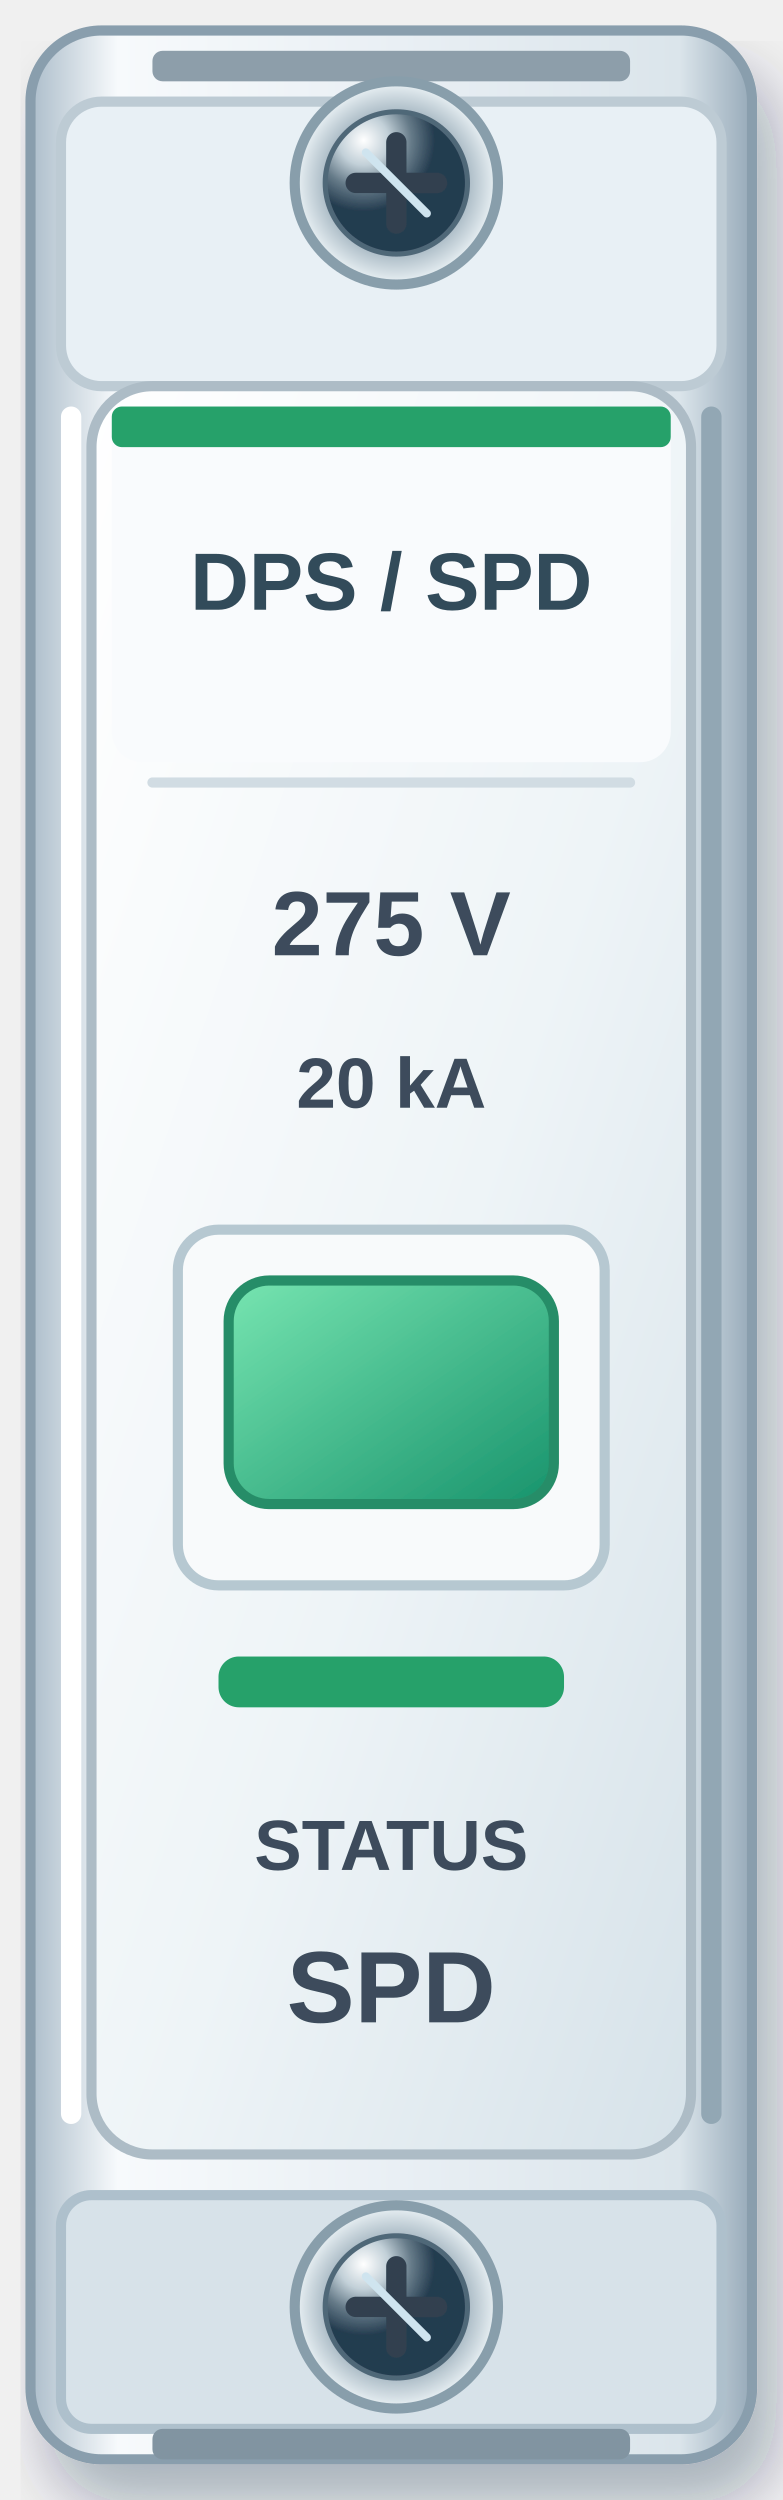
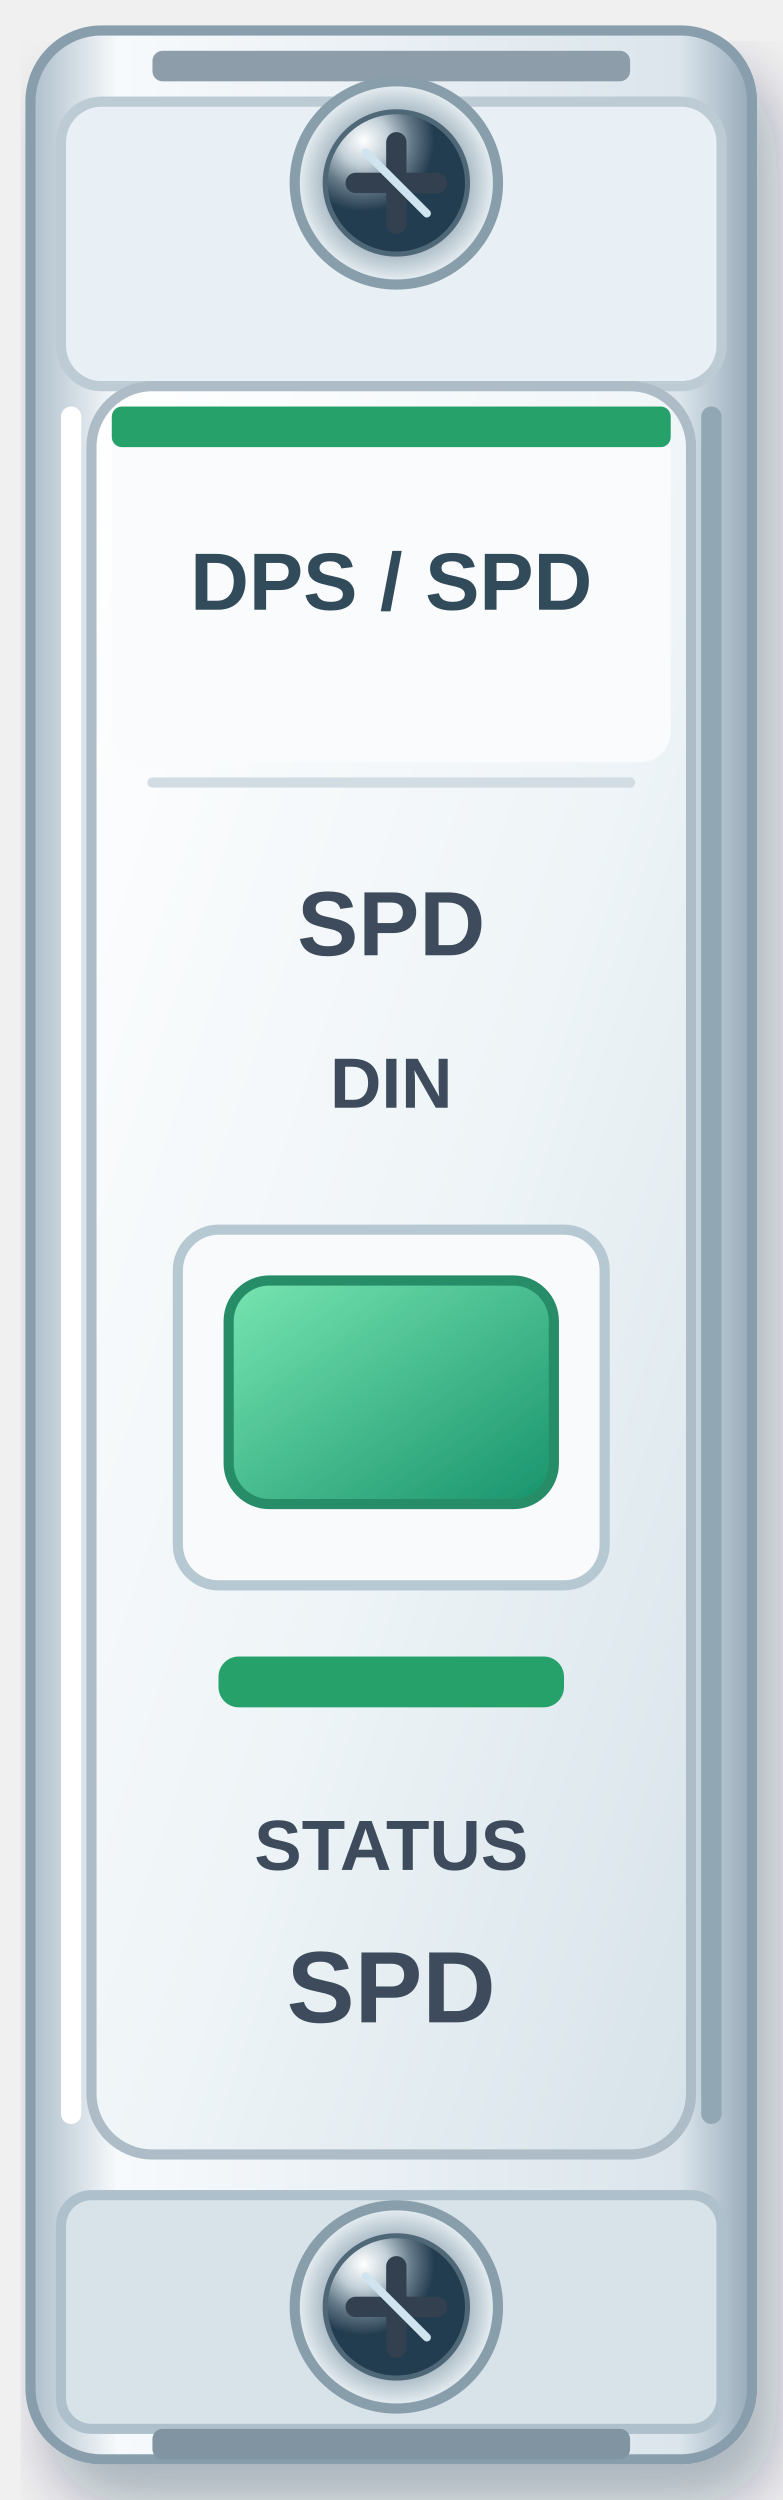
<svg xmlns="http://www.w3.org/2000/svg" width="77" height="246" viewBox="0 0 77 246" role="img" aria-label="DPS / SPD - ilustração técnica ilustrativa">
  <defs>
    <linearGradient id="case" x1="0" y1="0" x2="1" y2="0">
      <stop stop-color="#adbecb" />
      <stop offset=".12" stop-color="#f7fafc" />
      <stop offset=".51" stop-color="#e9eff4" />
      <stop offset=".9" stop-color="#dbe5eb" />
      <stop offset="1" stop-color="#97aab9" />
    </linearGradient>
    <linearGradient id="face" x1="0" y1="0" x2="1" y2="1">
      <stop stop-color="#fff" />
      <stop offset=".55" stop-color="#eef4f7" />
      <stop offset="1" stop-color="#d6e2e9" />
    </linearGradient>
    <radialGradient id="metal" cx=".27" cy=".2">
      <stop stop-color="#fff" />
      <stop offset=".35" stop-color="#c2d0d8" />
      <stop offset=".67" stop-color="#667b89" />
      <stop offset="1" stop-color="#243c4f" />
    </radialGradient>
    <radialGradient id="well">
      <stop stop-color="#8d9fad" />
      <stop offset=".68" stop-color="#a6b7c2" />
      <stop offset="1" stop-color="#edf4f7" />
    </radialGradient>
    <linearGradient id="switch" x1="0" y1="0" x2="0" y2="1">
      <stop stop-color="#9daebb" />
      <stop offset=".2" stop-color="#5e7282" />
      <stop offset=".75" stop-color="#263949" />
      <stop offset="1" stop-color="#182937" />
    </linearGradient>
    <linearGradient id="metalDark" x1="0" y1="0" x2="0" y2="1">
      <stop stop-color="#546b79" />
      <stop offset=".55" stop-color="#172936" />
      <stop offset="1" stop-color="#3b5363" />
    </linearGradient>
    <linearGradient id="blue" x1="0" y1="0" x2="1" y2="1">
      <stop stop-color="#5cb8ff" />
      <stop offset="1" stop-color="#165ca3" />
    </linearGradient>
    <linearGradient id="red" x1="0" y1="0" x2="1" y2="1">
      <stop stop-color="#f17d78" />
      <stop offset=".7" stop-color="#c5262e" />
      <stop offset="1" stop-color="#92202c" />
    </linearGradient>
    <linearGradient id="lcd" x1="0" y1="0" x2="1" y2="1">
      <stop stop-color="#d8ebdf" />
      <stop offset="1" stop-color="#8ebbb2" />
    </linearGradient>
    <linearGradient id="displayFrame" x1="0" y1="0" x2="0" y2="1">
      <stop stop-color="#142432" />
      <stop offset="1" stop-color="#58717e" />
    </linearGradient>
    <linearGradient id="signalGreen" x1="0" y1="0" x2="1" y2="1">
      <stop stop-color="#77e5b1" />
      <stop offset="1" stop-color="#18936c" />
    </linearGradient>
    <filter id="shade" x="-25%" y="-25%" width="150%" height="150%">
      <feDropShadow dx="2" dy="4" stdDeviation="3" flood-color="#0b243d" flood-opacity=".3" />
    </filter>
  </defs>
  <g filter="url(#shade)">
    <rect x="3" y="3" width="71" height="239" rx="7" fill="url(#case)" stroke="#899ead" />
    <rect x="6" y="10" width="65" height="28" rx="4" fill="#e8f0f5" stroke="#bdcbd4" />
    <rect x="6" y="216" width="65" height="23" rx="3" fill="#d7e2e9" stroke="#aec0cc" />
    <rect x="15" y="5" width="47" height="3" rx="1" fill="#8d9eaa" stroke="none" />
    <rect x="15" y="239" width="47" height="3" rx="1" fill="#8194a1" stroke="none" />
    <rect x="9" y="38" width="59" height="174" rx="6" fill="url(#face)" stroke="#adbcc6" />
    <rect x="11" y="40" width="55" height="35" rx="3" fill="#f9fbfd" stroke="none" />
    <rect x="11" y="40" width="55" height="4" rx="1" fill="#25a16b" stroke="none" />
    <text x="38.5" y="60" fill="#334b5a" font-family="Arial,sans-serif" font-size="8" font-weight="800" text-anchor="middle">DPS / SPD</text>
    <path d="M15 77L62 77" stroke="#d1dce3" stroke-width="1" stroke-linecap="round" />
-     <text x="38.5" y="94" fill="#3c4c5b" font-family="Arial,sans-serif" font-size="9" font-weight="700" text-anchor="middle">275 V</text>
-     <text x="38.5" y="109" fill="#3c4c5b" font-family="Arial,sans-serif" font-size="7" font-weight="700" text-anchor="middle">20 kA</text>
+     <text x="38.5" y="94" fill="#3c4c5b" font-family="Arial,sans-serif" font-size="9" font-weight="700" text-anchor="middle">SPD</text>
+     <text x="38.5" y="109" fill="#3c4c5b" font-family="Arial,sans-serif" font-size="7" font-weight="700" text-anchor="middle">DIN</text>
    <rect x="17.5" y="121" width="42" height="35" rx="4" fill="#f8fafb" stroke="#b6c8d1" />
    <rect x="22.5" y="126" width="32" height="22" rx="4" fill="url(#signalGreen)" stroke="#278d67" />
    <rect x="21.5" y="163" width="34" height="5" rx="2" fill="#25a16b" stroke="none" />
    <text x="38.5" y="184" fill="#3c4c5b" font-family="Arial,sans-serif" font-size="7" font-weight="700" text-anchor="middle">STATUS</text>
    <text x="38.5" y="199" fill="#3c4c5b" font-family="Arial,sans-serif" font-size="10" font-weight="700" text-anchor="middle">SPD</text>
    <circle cx="39" cy="18" r="10" fill="url(#well)" stroke="#889eab" stroke-width="1" />
    <circle cx="39" cy="18" r="7" fill="url(#metal)" stroke="#506778" stroke-width="0.5" />
    <path d="M35 18L43 18" stroke="#304150" stroke-width="2" stroke-linecap="round" />
    <path d="M39 14L39 22" stroke="#304150" stroke-width="2" stroke-linecap="round" />
    <path d="M36 15L42 21" stroke="#cfe4ef" stroke-width="0.8" stroke-linecap="round" />
    <circle cx="39" cy="227" r="10" fill="url(#well)" stroke="#889eab" stroke-width="1" />
    <circle cx="39" cy="227" r="7" fill="url(#metal)" stroke="#506778" stroke-width="0.5" />
    <path d="M35 227L43 227" stroke="#304150" stroke-width="2" stroke-linecap="round" />
    <path d="M39 223L39 231" stroke="#304150" stroke-width="2" stroke-linecap="round" />
    <path d="M36 224L42 230" stroke="#cfe4ef" stroke-width="0.8" stroke-linecap="round" />
  </g>
  <path d="M7 41L7 208" stroke="#fff" stroke-width="2" stroke-linecap="round" />
  <path d="M70 41L70 208" stroke="#92a7b4" stroke-width="2" stroke-linecap="round" />
</svg>
